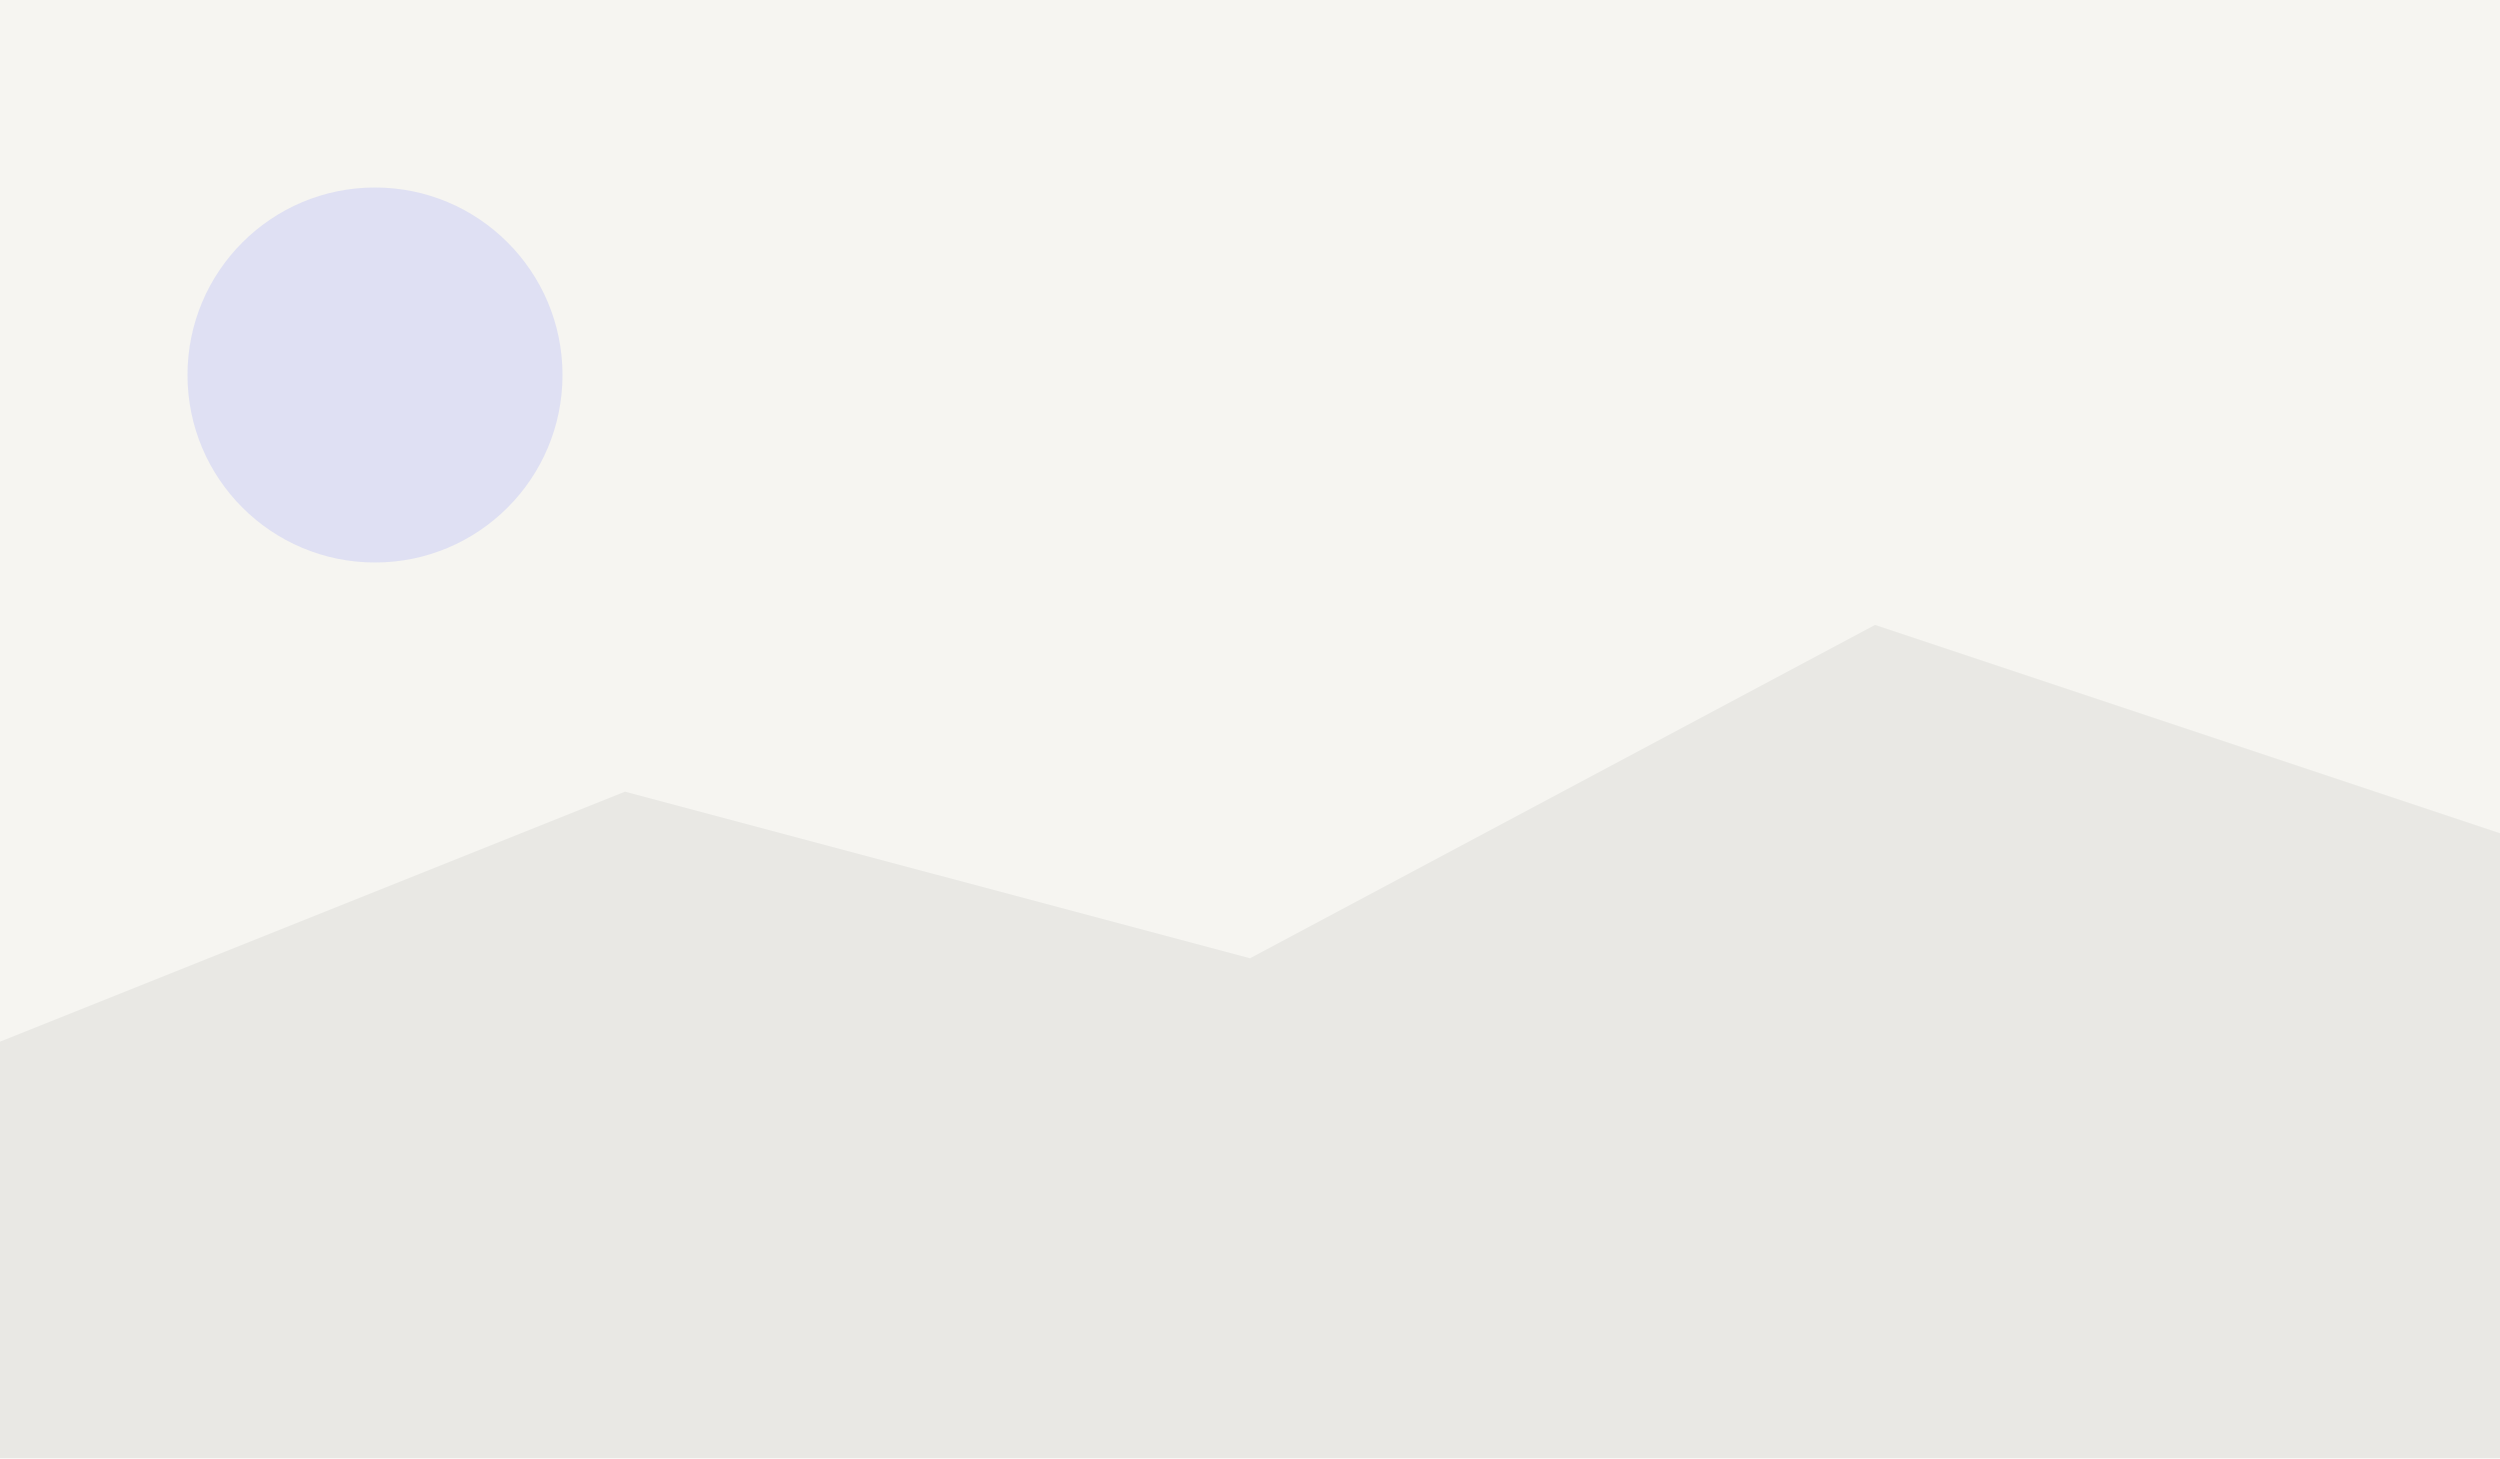
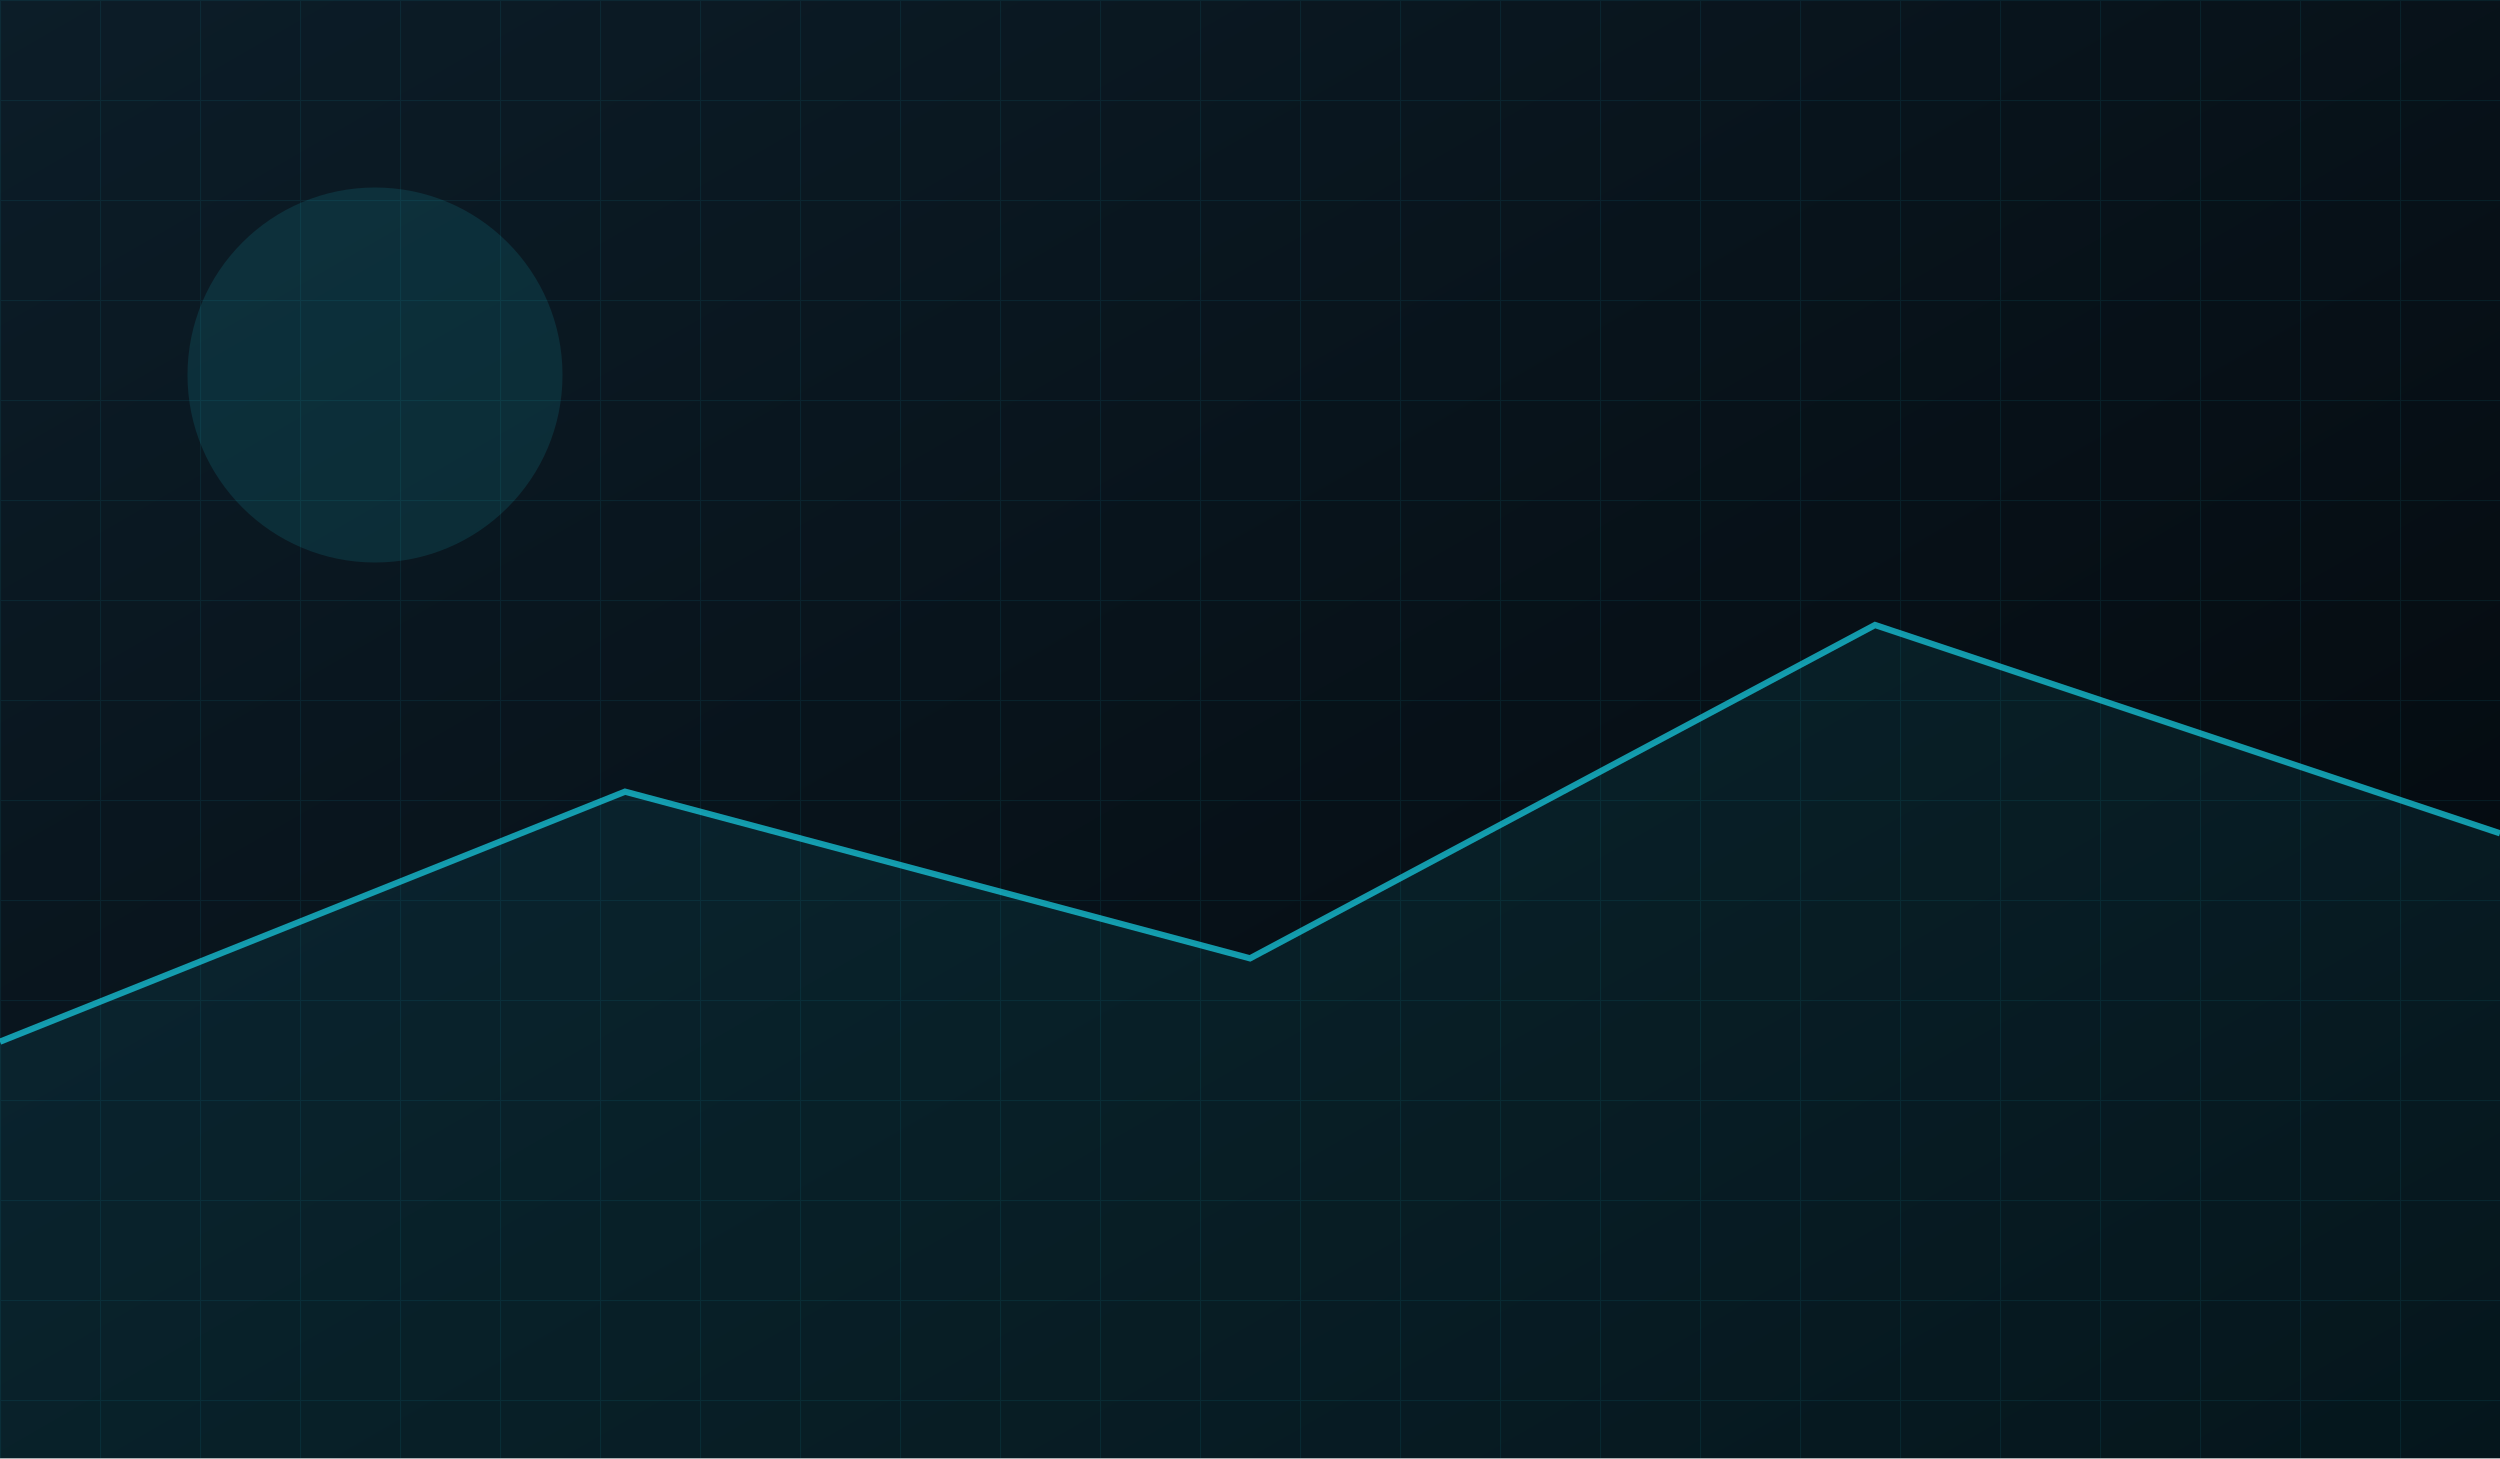
<svg xmlns="http://www.w3.org/2000/svg" viewBox="0 0 1200 700">
-   <rect width="1200" height="700" fill="#F6F5F1" />
-   <path d="M0 500 L300 380 L600 460 L900 300 L1200 400 L1200 700 L0 700 Z" fill="#14151A" fill-opacity="0.06" />
-   <circle cx="180" cy="180" r="90" fill="#3644FF" fill-opacity="0.12" />
+   <defs>
+     <linearGradient id="g" x1="0" y1="0" x2="1" y2="1">
+       <stop offset="0" stop-color="#0c1d28" />
+       <stop offset="1" stop-color="#03070b" />
+     </linearGradient>
+     <pattern id="p" width="48" height="48" patternUnits="userSpaceOnUse">
+       <path d="M48 0H0V48" fill="none" stroke="#19d3e8" stroke-opacity="0.08" />
+     </pattern>
+   </defs>
+   <rect width="1200" height="700" fill="url(#g)" />
+   <rect width="1200" height="700" fill="url(#p)" />
+   <path d="M0 500 L300 380 L600 460 L900 300 L1200 400 L1200 700 L0 700 Z" fill="#19d3e8" fill-opacity="0.08" />
+   <path d="M0 500 L300 380 L600 460 L900 300 L1200 400" fill="none" stroke="#19d3e8" stroke-opacity="0.7" stroke-width="3" />
+   <circle cx="180" cy="180" r="90" fill="#19d3e8" fill-opacity="0.12" />
</svg>
